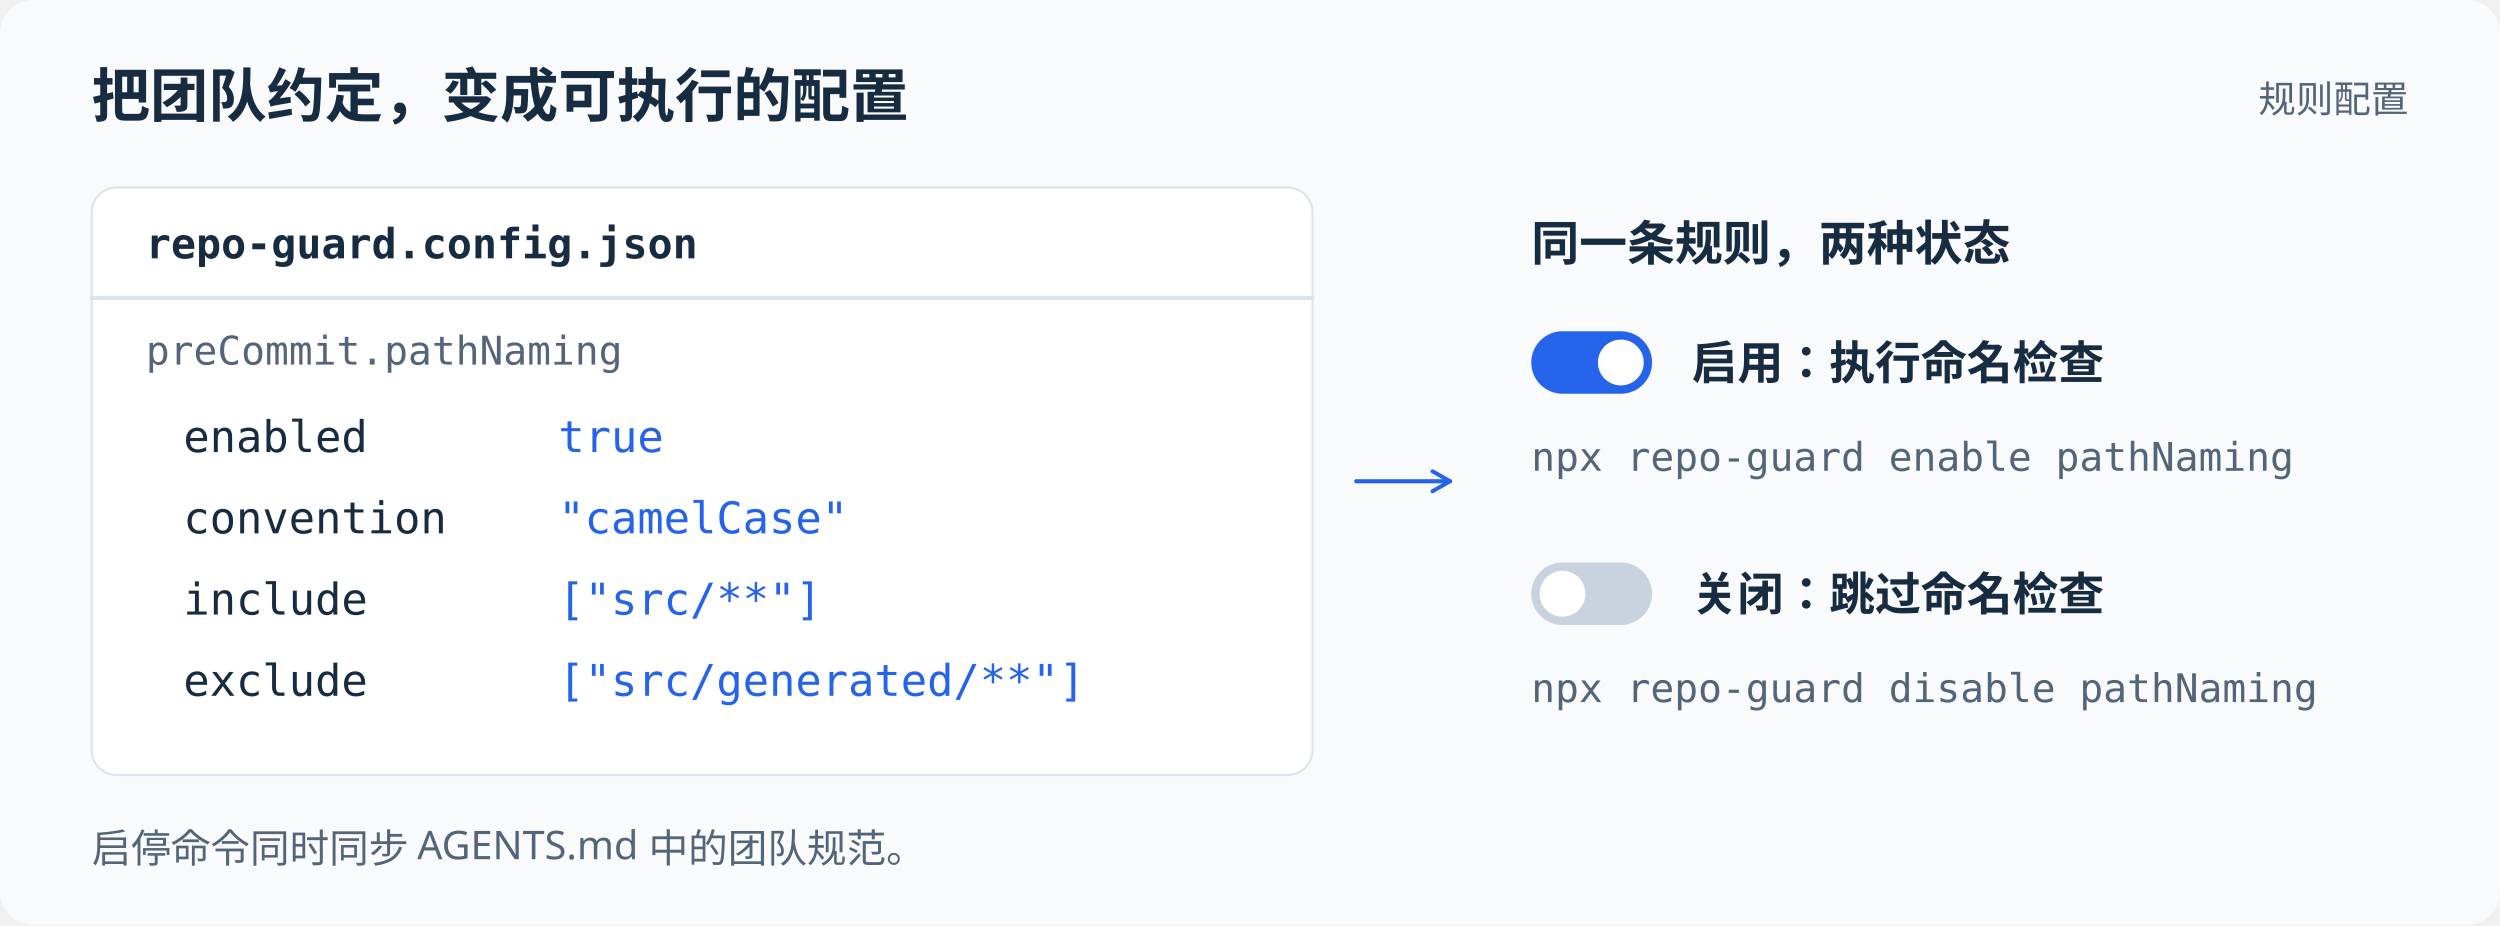
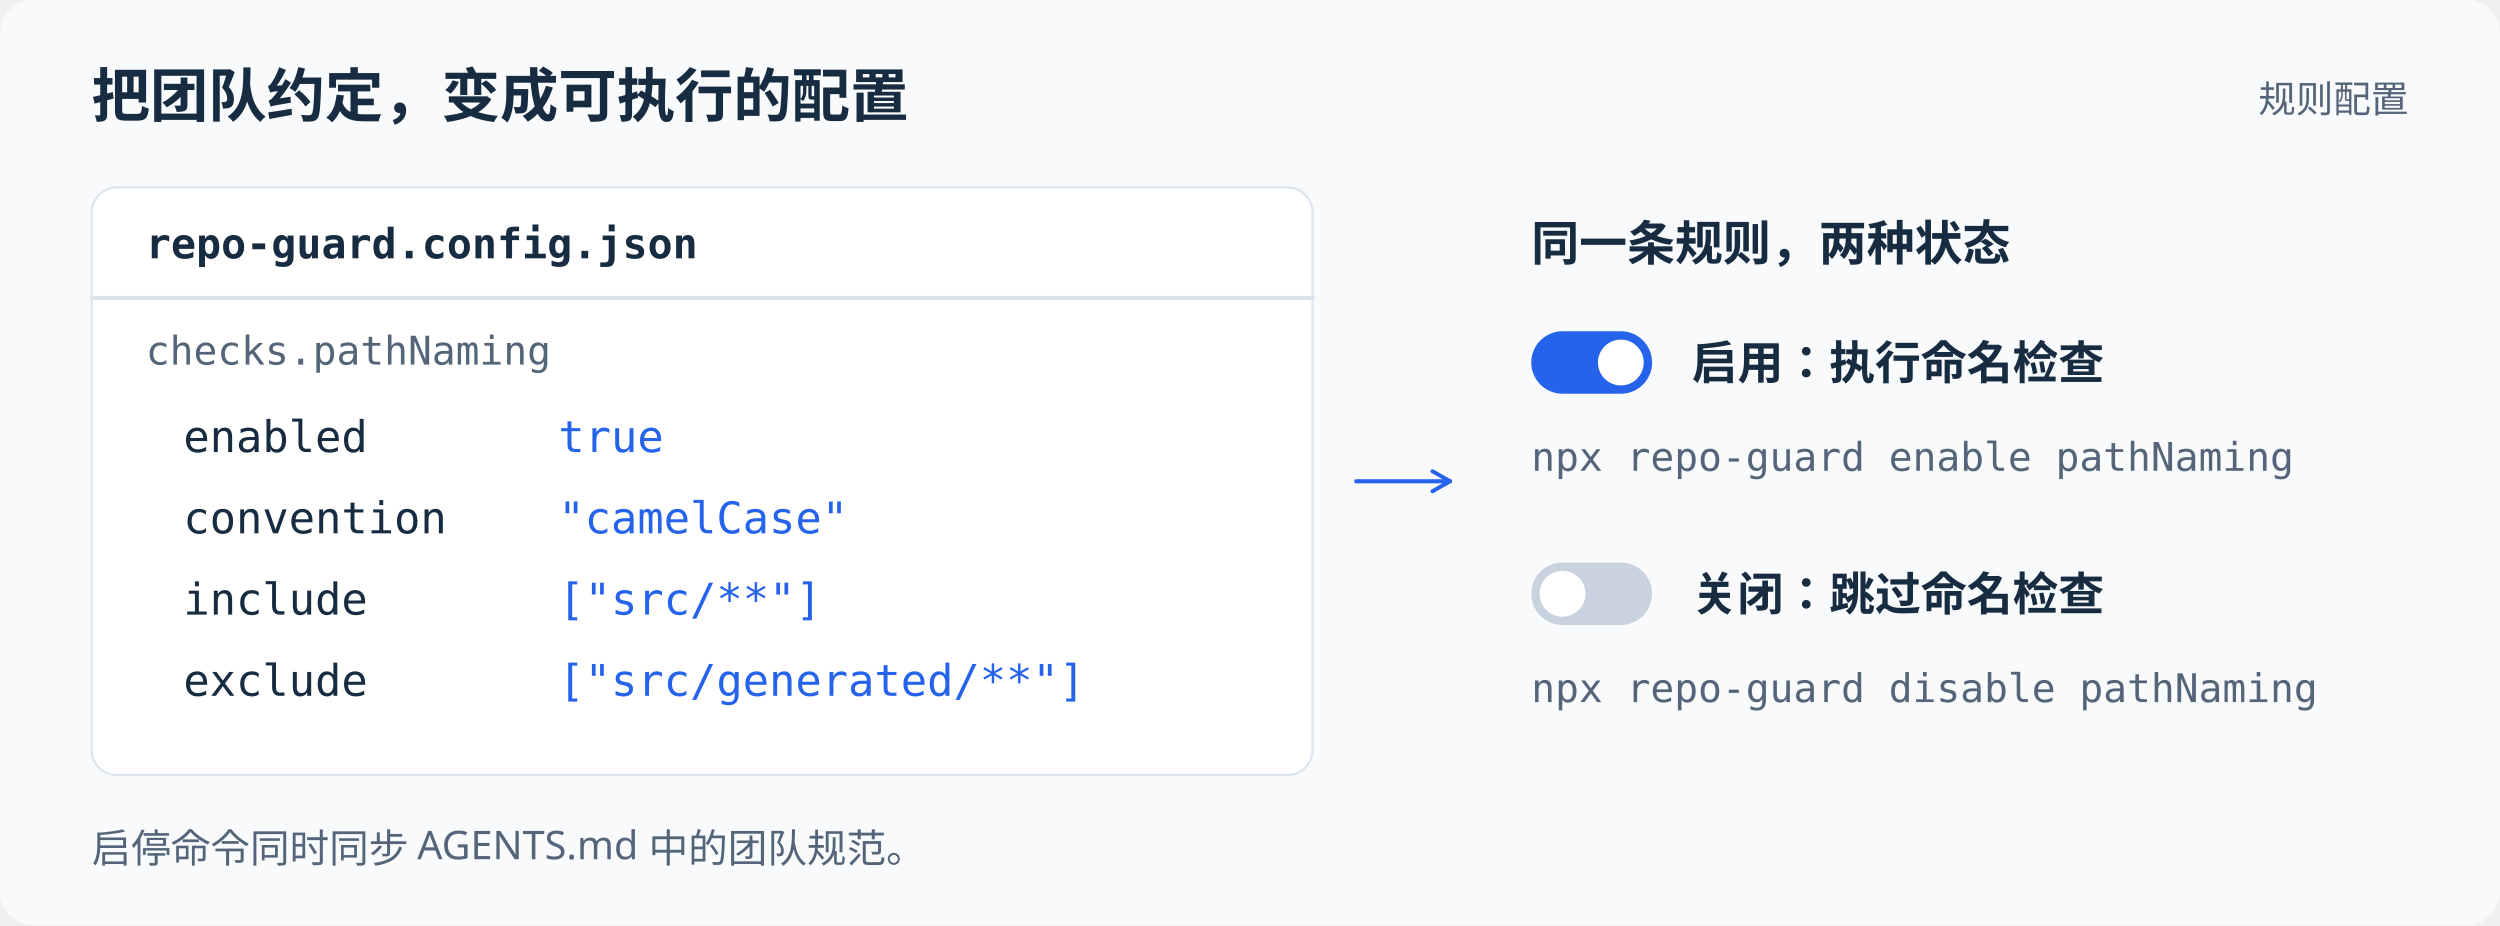
<svg xmlns="http://www.w3.org/2000/svg" width="1200" height="444" viewBox="0 0 1200 444" role="img" aria-labelledby="title desc">
  <defs>
    <marker id="arrow" viewBox="0 0 10 10" refX="8" refY="5" markerWidth="6" markerHeight="6" orient="auto-start-reverse">
      <path d="M 1 1 L 8 5 L 1 9" fill="none" stroke="#2563eb" stroke-width="1.6" stroke-linecap="round" stroke-linejoin="round" />
    </marker>
  </defs>
  <rect width="1200" height="444" rx="16" fill="#f8fafc" />
  <text x="44" y="56" font-family="Microsoft YaHei, PingFang SC, sans-serif" font-size="28" font-weight="700" fill="#172b41" text-anchor="start">把团队约定，变成可执行的配置</text>
  <text x="1156" y="54" font-family="Microsoft YaHei, PingFang SC, sans-serif" font-size="18" font-weight="400" fill="#54657a" text-anchor="end">规则配置</text>
  <rect x="44" y="90" width="586" height="282" rx="12" fill="white" stroke="#dbe3ed" />
  <text x="70" y="124" font-family="Consolas, Microsoft YaHei, monospace" font-size="20" font-weight="600" fill="#172b41" text-anchor="start">repo-guard.config.json</text>
  <path d="M 44 143 H 630" fill="none" stroke="#dbe3ed" stroke-width="2" stroke-linecap="round" stroke-linejoin="round" />
-   <text x="70" y="175" font-family="Consolas, Microsoft YaHei, monospace" font-size="19" font-weight="400" fill="#54657a" text-anchor="start">preCommit.pathNaming</text>
+   <text x="70" y="175" font-family="Consolas, Microsoft YaHei, monospace" font-size="19" font-weight="400" fill="#54657a" text-anchor="start">checks.pathNaming</text>
  <text x="88" y="217" font-family="Consolas, Microsoft YaHei, monospace" font-size="21" font-weight="400" fill="#172b41" text-anchor="start">enabled</text>
  <text x="268" y="217" font-family="Consolas, Microsoft YaHei, monospace" font-size="21" font-weight="400" fill="#2563eb" text-anchor="start">true</text>
  <text x="88" y="256" font-family="Consolas, Microsoft YaHei, monospace" font-size="21" font-weight="400" fill="#172b41" text-anchor="start">convention</text>
  <text x="268" y="256" font-family="Consolas, Microsoft YaHei, monospace" font-size="21" font-weight="400" fill="#2563eb" text-anchor="start">"camelCase"</text>
  <text x="88" y="295" font-family="Consolas, Microsoft YaHei, monospace" font-size="21" font-weight="400" fill="#172b41" text-anchor="start">include</text>
  <text x="268" y="295" font-family="Consolas, Microsoft YaHei, monospace" font-size="21" font-weight="400" fill="#2563eb" text-anchor="start">["src/**"]</text>
  <text x="88" y="334" font-family="Consolas, Microsoft YaHei, monospace" font-size="21" font-weight="400" fill="#172b41" text-anchor="start">exclude</text>
  <text x="268" y="334" font-family="Consolas, Microsoft YaHei, monospace" font-size="21" font-weight="400" fill="#2563eb" text-anchor="start">["src/generated/**"]</text>
  <path d="M 651 231 H 696" fill="none" stroke="#2563eb" stroke-width="2" stroke-linecap="round" stroke-linejoin="round" marker-end="url(#arrow)" />
  <text x="735" y="125" font-family="Microsoft YaHei, PingFang SC, sans-serif" font-size="23" font-weight="600" fill="#172b41" text-anchor="start">同一条规则，两种状态</text>
  <rect x="735" y="159" width="58" height="30" rx="15" fill="#2563eb" stroke="none" />
  <circle cx="778" cy="174" r="11" fill="white" />
  <text x="812" y="182" font-family="Microsoft YaHei, PingFang SC, sans-serif" font-size="22" font-weight="600" fill="#172b41" text-anchor="start">启用：执行命名检查</text>
  <text x="735" y="226" font-family="Consolas, Microsoft YaHei, monospace" font-size="19" font-weight="400" fill="#54657a" text-anchor="start">npx repo-guard enable pathNaming</text>
  <rect x="735" y="270" width="58" height="30" rx="15" fill="#c9d3df" stroke="none" />
  <circle cx="750" cy="285" r="11" fill="white" />
  <text x="812" y="293" font-family="Microsoft YaHei, PingFang SC, sans-serif" font-size="22" font-weight="600" fill="#172b41" text-anchor="start">关闭：跳过命名检查</text>
  <text x="735" y="337" font-family="Consolas, Microsoft YaHei, monospace" font-size="19" font-weight="400" fill="#54657a" text-anchor="start">npx repo-guard disable pathNaming</text>
  <text x="44" y="414" font-family="Microsoft YaHei, PingFang SC, sans-serif" font-size="19" font-weight="400" fill="#54657a" text-anchor="start">启停命令同时同步 AGENTS.md 中的团队规范。</text>
</svg>
